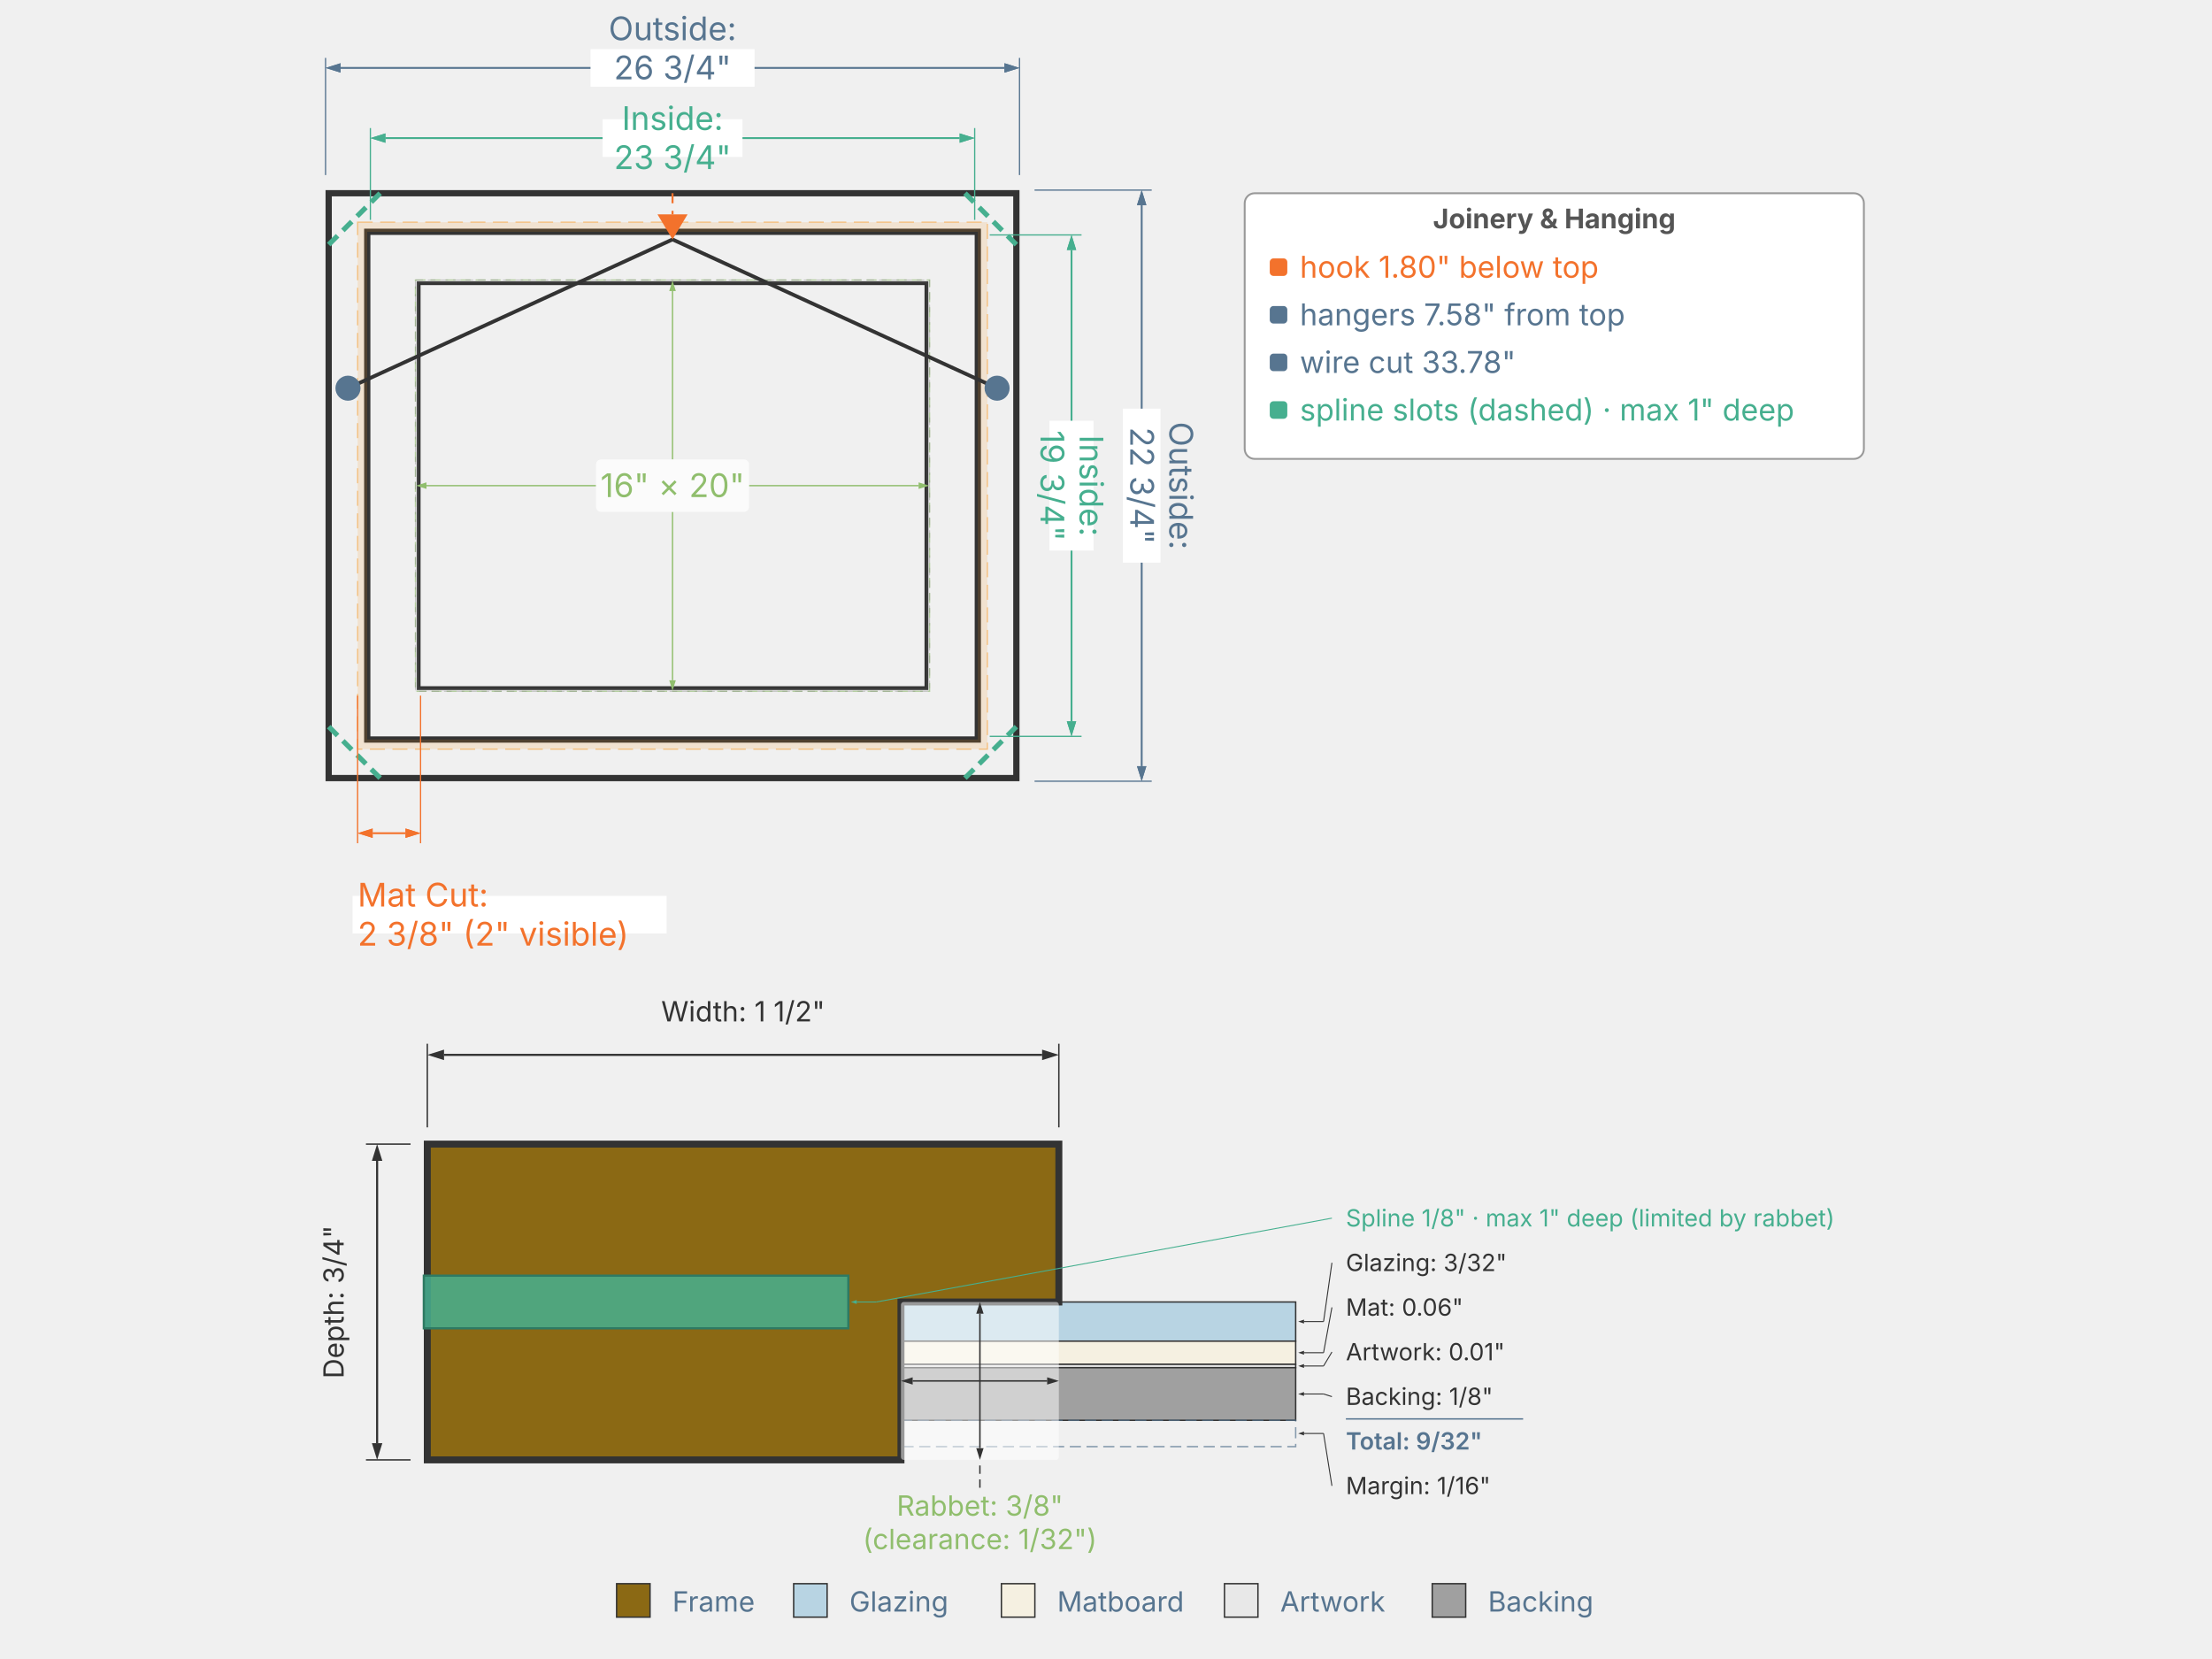
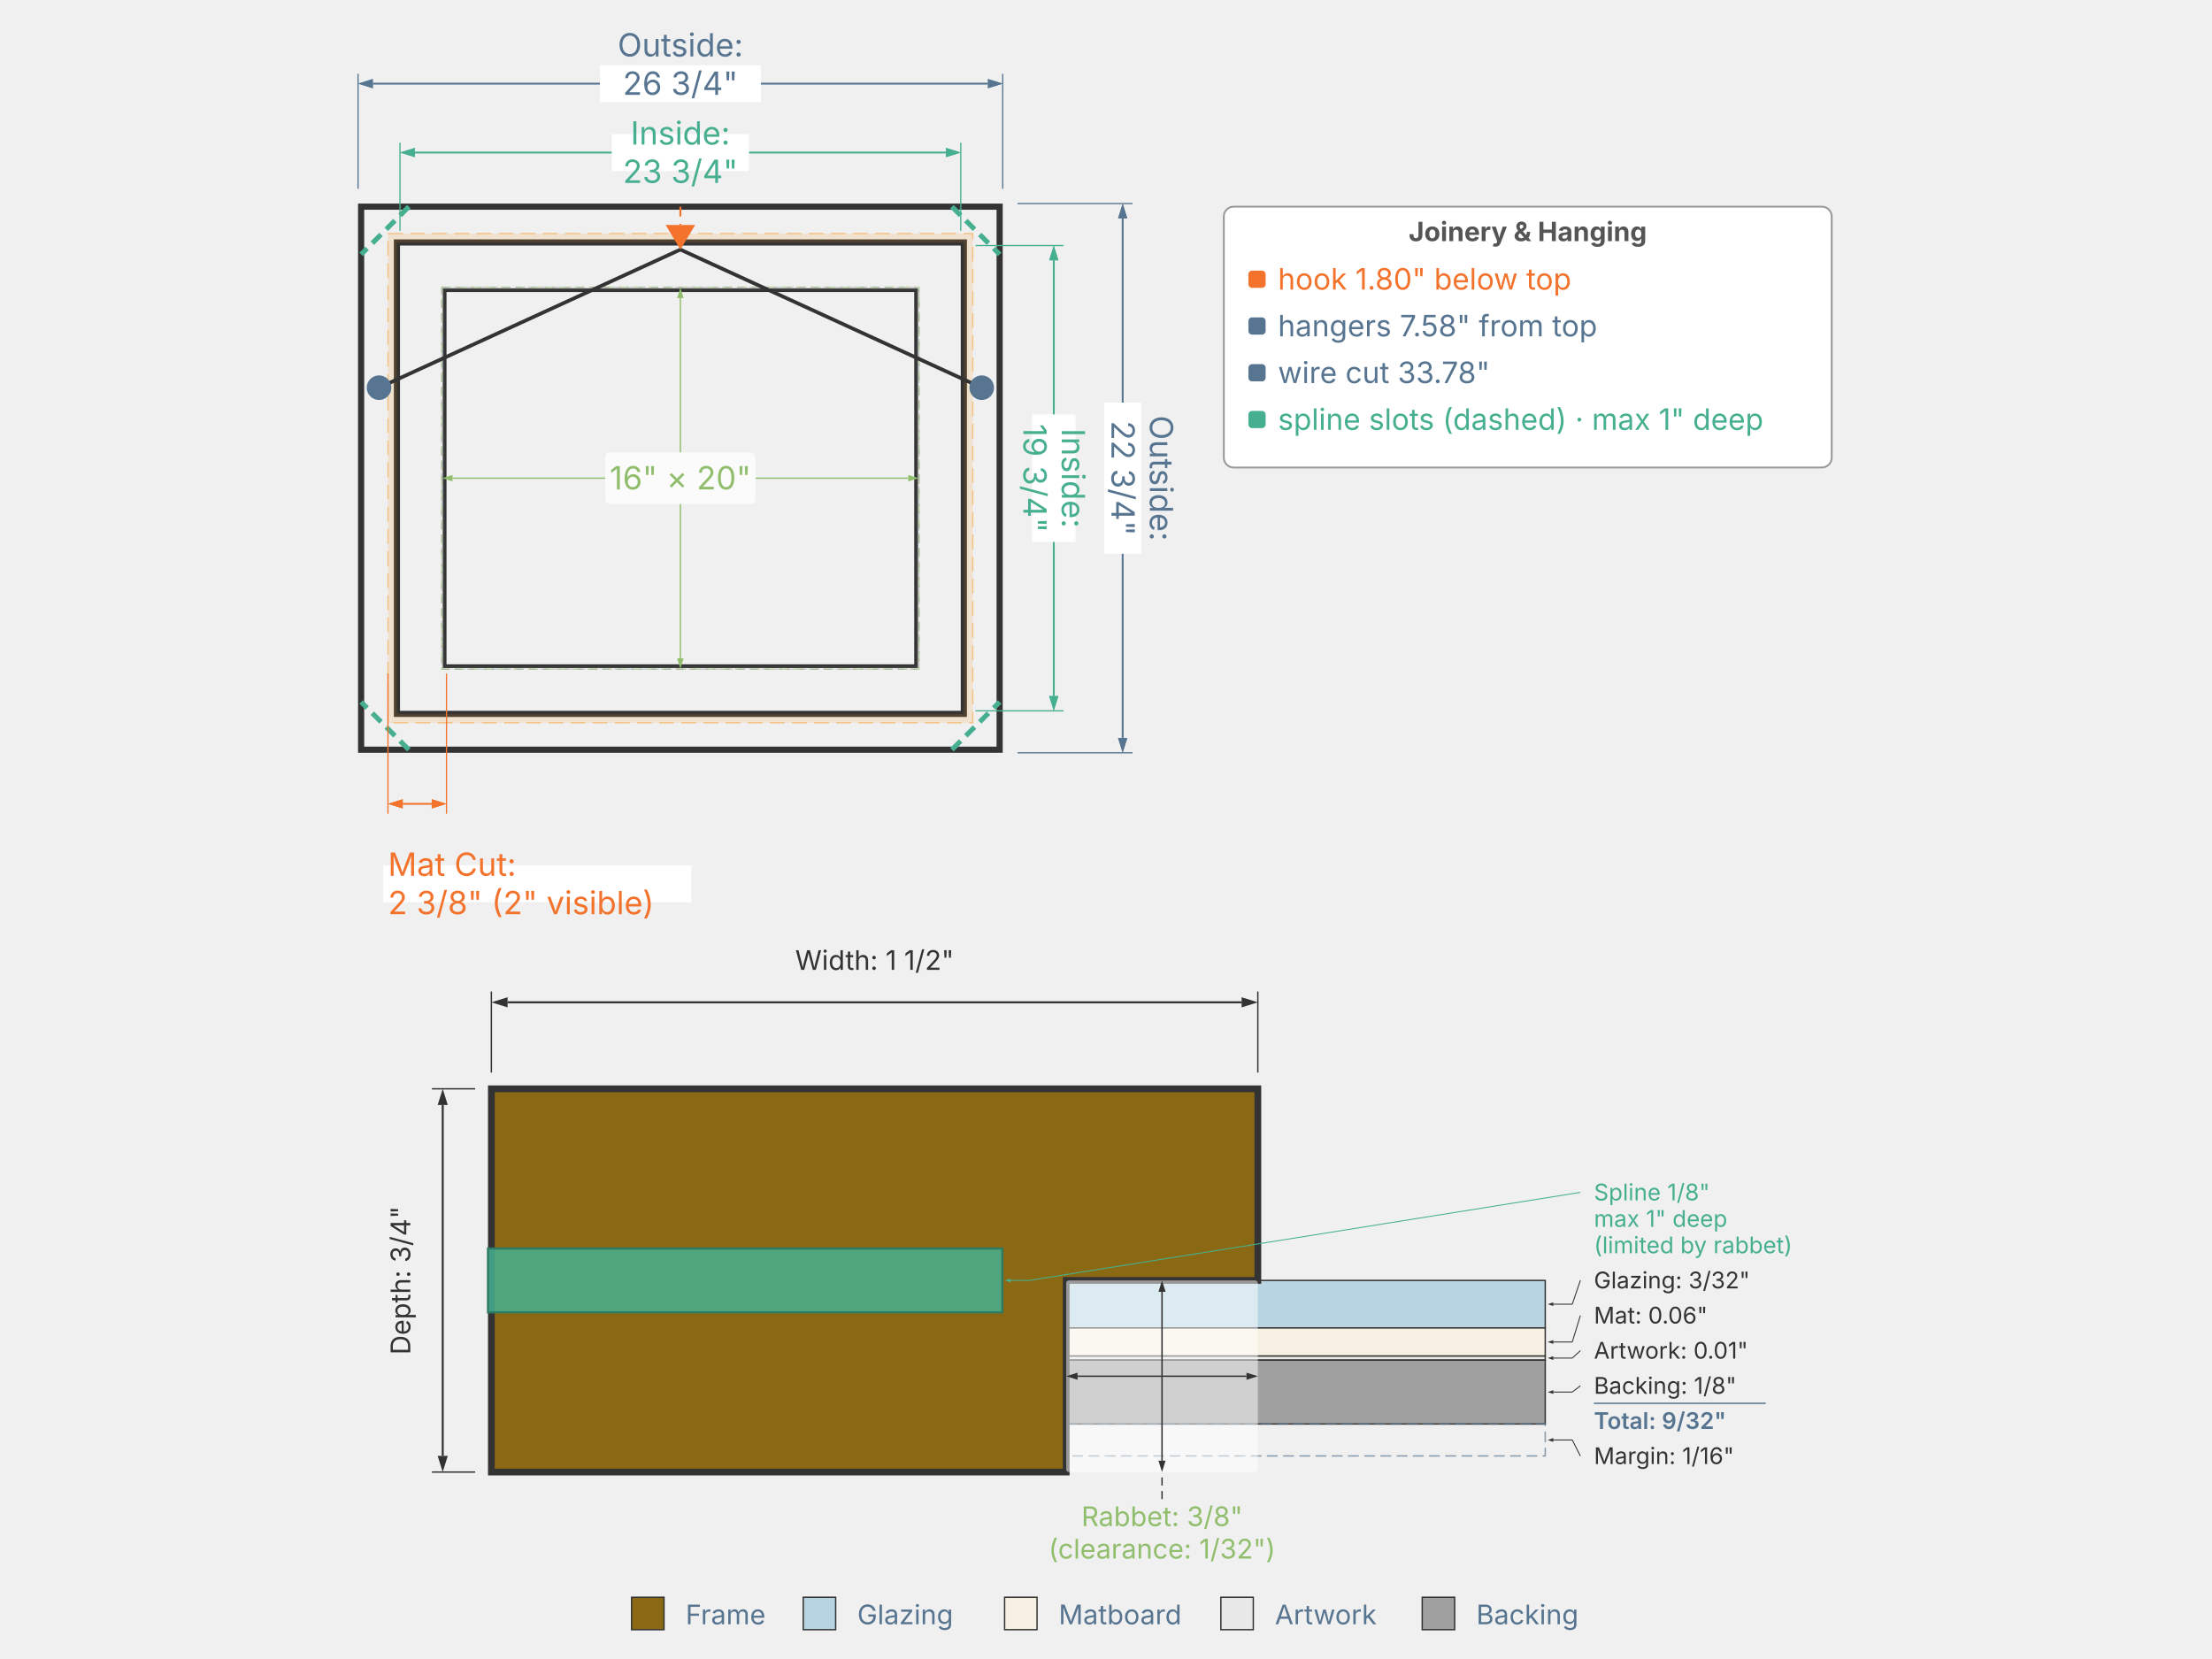
<svg xmlns="http://www.w3.org/2000/svg" viewBox="0 0 800.00 600.00">
-   <g id="plan-view" transform="translate(-119.33, 5.53) scale(0.9064)">
+   <g id="plan-view" transform="translate(-109.89, 11.56) scale(0.8899)">
    <g id="geometry">
-       <rect x="262.80" y="71.00" width="274.39" height="233.36" stroke="#333333" stroke-width="2.5" fill="none" />
-       <rect x="278.19" y="86.39" width="243.62" height="202.59" stroke="#333333" stroke-width="2.5" fill="none" />
-       <rect x="298.71" y="106.90" width="202.59" height="161.56" stroke="#333333" stroke-width="1.5" fill="none" />
-       <rect x="297.42" y="105.62" width="205.15" height="164.12" stroke="#90be6d" stroke-width="0.5" stroke-dasharray="4,2" fill="none" opacity="0.6" />
+       <rect x="270.25" y="71.00" width="259.50" height="220.70" stroke="#333333" stroke-width="2.5" fill="none" />
+       <rect x="284.80" y="85.55" width="230.40" height="191.59" stroke="#333333" stroke-width="2.5" fill="none" />
+       <rect x="304.20" y="104.95" width="191.59" height="152.79" stroke="#333333" stroke-width="1.5" fill="none" />
+       <rect x="302.99" y="103.74" width="194.02" height="155.22" stroke="#90be6d" stroke-width="0.5" stroke-dasharray="4,2" fill="none" opacity="0.6" />
    </g>
    <g id="rabbet-overlap">
-       <path d="M274.34,82.54 h251.31 v210.28 h-251.31 Z M278.19,86.39 v202.59 h243.62 v-202.59 Z" fill="#f8961e" fill-opacity="0.15" fill-rule="evenodd" stroke="none" />
+       <path d="M281.16,81.91 h237.67 v198.87 h-237.67 Z M284.80,85.55 v191.59 h230.40 v-191.59 Z" fill="#f8961e" fill-opacity="0.15" fill-rule="evenodd" stroke="none" />
    </g>
    <g id="content-boundary">
-       <rect x="274.34" y="82.54" width="251.31" height="210.28" stroke="#f8961e" stroke-width="0.5" stroke-dasharray="6,3" fill="none" opacity="0.5" />
+       <rect x="281.16" y="81.91" width="237.67" height="198.87" stroke="#f8961e" stroke-width="0.5" stroke-dasharray="6,3" fill="none" opacity="0.5" />
    </g>
    <g id="mat-overlap">
-       <path d="M297.42,105.62 h205.15 v164.12 h-205.15 Z M298.71,106.90 v161.56 h202.59 v-161.56 Z" fill="#888888" fill-opacity="0.12" fill-rule="evenodd" stroke="none" />
-       <rect x="297.42" y="105.62" width="205.15" height="164.12" fill="none" stroke="#888888" stroke-width="0.40" stroke-dasharray="3,2" stroke-opacity="0.4" />
+       <path d="M302.99,103.74 h194.02 v155.22 h-194.02 Z M304.20,104.95 v152.79 h191.59 v-152.79 Z" fill="#888888" fill-opacity="0.12" fill-rule="evenodd" stroke="none" />
+       <rect x="302.99" y="103.74" width="194.02" height="155.22" fill="none" stroke="#888888" stroke-width="0.40" stroke-dasharray="3,2" stroke-opacity="0.4" />
    </g>
    <g id="hanging-hardware">
-       <polyline points="270.50,148.79 400.00,89.44 529.50,148.79" fill="none" stroke="#333333" stroke-width="1.5" />
-       <circle cx="270.50" cy="148.79" r="5" fill="#577590" />
-       <circle cx="529.50" cy="148.79" r="5" fill="#577590" />
-       <path d="M400.00,89.44 l-6,-10 h12 Z" fill="#f3722c" />
-       <line x1="400.00" y1="71.00" x2="400.00" y2="79.44" stroke="#f3722c" stroke-width="0.8" stroke-dasharray="4,3" />
+       <polyline points="277.53,144.57 400.00,88.44 522.47,144.57" fill="none" stroke="#333333" stroke-width="1.5" />
+       <circle cx="277.53" cy="144.57" r="5" fill="#577590" />
+       <circle cx="522.47" cy="144.57" r="5" fill="#577590" />
+       <path d="M400.00,88.44 l-6,-10 h12 Z" fill="#f3722c" />
+       <line x1="400.00" y1="71.00" x2="400.00" y2="78.44" stroke="#f3722c" stroke-width="0.8" stroke-dasharray="4,3" />
    </g>
    <g id="spline-corners">
-       <line x1="283.32" y1="71.00" x2="262.80" y2="91.52" stroke="#46af8f" stroke-width="2" stroke-dasharray="5,3" />
-       <line x1="516.68" y1="71.00" x2="537.20" y2="91.52" stroke="#46af8f" stroke-width="2" stroke-dasharray="5,3" />
-       <line x1="283.32" y1="304.36" x2="262.80" y2="283.84" stroke="#46af8f" stroke-width="2" stroke-dasharray="5,3" />
-       <line x1="516.68" y1="304.36" x2="537.20" y2="283.84" stroke="#46af8f" stroke-width="2" stroke-dasharray="5,3" />
+       <line x1="289.65" y1="71.00" x2="270.25" y2="90.40" stroke="#46af8f" stroke-width="2" stroke-dasharray="5,3" />
+       <line x1="510.35" y1="71.00" x2="529.75" y2="90.40" stroke="#46af8f" stroke-width="2" stroke-dasharray="5,3" />
+       <line x1="289.65" y1="291.70" x2="270.25" y2="272.30" stroke="#46af8f" stroke-width="2" stroke-dasharray="5,3" />
+       <line x1="510.35" y1="291.70" x2="529.75" y2="272.30" stroke="#46af8f" stroke-width="2" stroke-dasharray="5,3" />
    </g>
    <g id="dimensions">
      <g class="dimension">
-         <line x1="279.44" y1="81.64" x2="279.44" y2="45.00" stroke="#46af8f" stroke-width="0.5" />
-         <line x1="520.56" y1="81.64" x2="520.56" y2="45.00" stroke="#46af8f" stroke-width="0.5" />
-         <polygon points="279.44,49.00 285.44,50.88 285.44,47.12" fill="#46af8f" data-arrow="true" />
-         <line x1="285.44" y1="49.00" x2="514.56" y2="49.00" stroke="#46af8f" stroke-width="0.75" />
-         <polygon points="520.56,49.00 514.56,47.12 514.56,50.88" fill="#46af8f" data-arrow="true" />
+         <line x1="286.05" y1="80.80" x2="286.05" y2="45.00" stroke="#46af8f" stroke-width="0.5" />
+         <line x1="513.95" y1="80.80" x2="513.95" y2="45.00" stroke="#46af8f" stroke-width="0.5" />
+         <polygon points="286.05,49.00 292.05,50.88 292.05,47.12" fill="#46af8f" data-arrow="true" />
+         <line x1="292.05" y1="49.00" x2="507.95" y2="49.00" stroke="#46af8f" stroke-width="0.75" />
+         <polygon points="513.95,49.00 507.95,47.12 507.95,50.88" fill="#46af8f" data-arrow="true" />
        <rect x="372.10" y="41.50" width="55.80" height="15.00" fill="#FFFFFF" stroke="none" />
-         <polygon points="279.44,49.00 285.44,50.88 285.44,47.12" fill="#46af8f" data-arrow="true" />
-         <polygon points="520.56,49.00 514.56,47.12 514.56,50.88" fill="#46af8f" data-arrow="true" />
-       </g>
-       <g class="dimension">
-         <line x1="261.55" y1="63.75" x2="261.55" y2="17.00" stroke="#577590" stroke-width="0.5" />
-         <line x1="538.45" y1="63.75" x2="538.45" y2="17.00" stroke="#577590" stroke-width="0.5" />
-         <polygon points="261.55,21.00 267.55,22.88 267.55,19.12" fill="#577590" data-arrow="true" />
-         <line x1="267.55" y1="21.00" x2="532.45" y2="21.00" stroke="#577590" stroke-width="0.75" />
-         <polygon points="538.45,21.00 532.45,19.12 532.45,22.88" fill="#577590" data-arrow="true" />
+         <polygon points="286.05,49.00 292.05,50.88 292.05,47.12" fill="#46af8f" data-arrow="true" />
+         <polygon points="513.95,49.00 507.95,47.12 507.95,50.88" fill="#46af8f" data-arrow="true" />
+       </g>
+       <g class="dimension">
+         <line x1="269.00" y1="63.75" x2="269.00" y2="17.00" stroke="#577590" stroke-width="0.5" />
+         <line x1="531.00" y1="63.75" x2="531.00" y2="17.00" stroke="#577590" stroke-width="0.5" />
+         <polygon points="269.00,21.00 275.00,22.88 275.00,19.12" fill="#577590" data-arrow="true" />
+         <line x1="275.00" y1="21.00" x2="525.00" y2="21.00" stroke="#577590" stroke-width="0.75" />
+         <polygon points="531.00,21.00 525.00,19.12 525.00,22.88" fill="#577590" data-arrow="true" />
        <rect x="367.28" y="13.50" width="65.44" height="15.00" fill="#FFFFFF" stroke="none" />
-         <polygon points="261.55,21.00 267.55,22.88 267.55,19.12" fill="#577590" data-arrow="true" />
-         <polygon points="538.45,21.00 532.45,19.12 532.45,22.88" fill="#577590" data-arrow="true" />
-       </g>
-       <g class="dimension">
-         <line x1="526.56" y1="87.64" x2="563.20" y2="87.64" stroke="#46af8f" stroke-width="0.5" />
-         <line x1="526.56" y1="287.72" x2="563.20" y2="287.72" stroke="#46af8f" stroke-width="0.5" />
-         <polygon points="559.20,87.64 557.32,93.64 561.07,93.64" fill="#46af8f" data-arrow="true" />
-         <line x1="559.20" y1="93.64" x2="559.20" y2="281.72" stroke="#46af8f" stroke-width="0.75" />
-         <polygon points="559.20,287.72 561.07,281.72 557.32,281.72" fill="#46af8f" data-arrow="true" />
-         <rect x="550.40" y="161.78" width="17.60" height="51.80" fill="#FFFFFF" stroke="none" />
-         <polygon points="559.20,87.64 557.32,93.64 561.07,93.64" fill="#46af8f" data-arrow="true" />
-         <polygon points="559.20,287.72 561.07,281.72 557.32,281.72" fill="#46af8f" data-arrow="true" />
-       </g>
-       <g class="dimension">
-         <line x1="544.45" y1="69.75" x2="591.20" y2="69.75" stroke="#577590" stroke-width="0.5" />
-         <line x1="544.45" y1="305.61" x2="591.20" y2="305.61" stroke="#577590" stroke-width="0.5" />
-         <polygon points="587.20,69.75 585.32,75.75 589.07,75.75" fill="#577590" data-arrow="true" />
-         <line x1="587.20" y1="75.75" x2="587.20" y2="299.61" stroke="#577590" stroke-width="0.75" />
-         <polygon points="587.20,305.61 589.07,299.61 585.32,299.61" fill="#577590" data-arrow="true" />
-         <rect x="579.70" y="156.96" width="15.00" height="61.44" fill="#FFFFFF" stroke="none" />
-         <polygon points="587.20,69.75 585.32,75.75 589.07,75.75" fill="#577590" data-arrow="true" />
-         <polygon points="587.20,305.61 589.07,299.61 585.32,299.61" fill="#577590" data-arrow="true" />
+         <polygon points="269.00,21.00 275.00,22.88 275.00,19.12" fill="#577590" data-arrow="true" />
+         <polygon points="531.00,21.00 525.00,19.12 525.00,22.88" fill="#577590" data-arrow="true" />
+       </g>
+       <g class="dimension">
+         <line x1="519.95" y1="86.80" x2="555.75" y2="86.80" stroke="#46af8f" stroke-width="0.5" />
+         <line x1="519.95" y1="275.90" x2="555.75" y2="275.90" stroke="#46af8f" stroke-width="0.5" />
+         <polygon points="551.75,86.80 549.88,92.80 553.63,92.80" fill="#46af8f" data-arrow="true" />
+         <line x1="551.75" y1="92.80" x2="551.75" y2="269.90" stroke="#46af8f" stroke-width="0.75" />
+         <polygon points="551.75,275.90 553.63,269.90 549.88,269.90" fill="#46af8f" data-arrow="true" />
+         <rect x="542.95" y="155.45" width="17.60" height="51.80" fill="#FFFFFF" stroke="none" />
+         <polygon points="551.75,86.80 549.88,92.80 553.63,92.80" fill="#46af8f" data-arrow="true" />
+         <polygon points="551.75,275.90 553.63,269.90 549.88,269.90" fill="#46af8f" data-arrow="true" />
+       </g>
+       <g class="dimension">
+         <line x1="537.00" y1="69.75" x2="583.75" y2="69.75" stroke="#577590" stroke-width="0.5" />
+         <line x1="537.00" y1="292.95" x2="583.75" y2="292.95" stroke="#577590" stroke-width="0.5" />
+         <polygon points="579.75,69.75 577.88,75.75 581.63,75.75" fill="#577590" data-arrow="true" />
+         <line x1="579.75" y1="75.75" x2="579.75" y2="286.95" stroke="#577590" stroke-width="0.75" />
+         <polygon points="579.75,292.95 581.63,286.95 577.88,286.95" fill="#577590" data-arrow="true" />
+         <rect x="572.25" y="150.63" width="15.00" height="61.44" fill="#FFFFFF" stroke="none" />
+         <polygon points="579.75,69.75 577.88,75.75 581.63,75.75" fill="#577590" data-arrow="true" />
+         <polygon points="579.75,292.95 581.63,286.95 577.88,286.95" fill="#577590" data-arrow="true" />
      </g>
      <text transform="translate(400.00, 45.75)" fill="#46af8f" font-family="Inter, system-ui, -apple-system, sans-serif" font-size="13px" text-anchor="middle">Inside:</text>
      <text transform="translate(400.00, 61.35)" fill="#46af8f" font-family="Inter, system-ui, -apple-system, sans-serif" font-size="13px" text-anchor="middle">23 3/4"</text>
      <text transform="translate(400.00, 9.95)" fill="#577590" font-family="Inter, system-ui, -apple-system, sans-serif" font-size="13px" text-anchor="middle">Outside:</text>
      <text transform="translate(400.00, 25.55)" fill="#577590" font-family="Inter, system-ui, -apple-system, sans-serif" font-size="13px" text-anchor="middle">26 3/4"</text>
-       <text transform="rotate(90 567.00 187.68)" x="567.00" y="192.23" fill="#46af8f" font-family="Inter, system-ui, -apple-system, sans-serif" font-size="13px" text-anchor="middle">Inside:</text>
-       <text transform="rotate(90 551.40 187.68)" x="551.40" y="192.23" fill="#46af8f" font-family="Inter, system-ui, -apple-system, sans-serif" font-size="13px" text-anchor="middle">19 3/4"</text>
-       <text transform="rotate(90 602.80 187.68)" x="602.80" y="192.23" fill="#577590" font-family="Inter, system-ui, -apple-system, sans-serif" font-size="13px" text-anchor="middle">Outside:</text>
-       <text transform="rotate(90 587.20 187.68)" x="587.20" y="192.23" fill="#577590" font-family="Inter, system-ui, -apple-system, sans-serif" font-size="13px" text-anchor="middle">22 3/4"</text>
+       <text transform="rotate(90 559.55 181.35)" x="559.55" y="185.90" fill="#46af8f" font-family="Inter, system-ui, -apple-system, sans-serif" font-size="13px" text-anchor="middle">Inside:</text>
+       <text transform="rotate(90 543.95 181.35)" x="543.95" y="185.90" fill="#46af8f" font-family="Inter, system-ui, -apple-system, sans-serif" font-size="13px" text-anchor="middle">19 3/4"</text>
+       <text transform="rotate(90 595.35 181.35)" x="595.35" y="185.90" fill="#577590" font-family="Inter, system-ui, -apple-system, sans-serif" font-size="13px" text-anchor="middle">Outside:</text>
+       <text transform="rotate(90 579.75 181.35)" x="579.75" y="185.90" fill="#577590" font-family="Inter, system-ui, -apple-system, sans-serif" font-size="13px" text-anchor="middle">22 3/4"</text>
    </g>
    <g id="artwork-indicator">
-       <polygon points="297.62,187.68 301.82,188.99 301.82,186.37" fill="#90be6d" data-arrow="true" />
-       <line x1="301.82" y1="187.68" x2="369.48" y2="187.68" stroke="#90be6d" stroke-width="0.525" />
-       <line x1="430.52" y1="187.68" x2="498.18" y2="187.68" stroke="#90be6d" stroke-width="0.525" />
-       <polygon points="502.38,187.68 498.18,186.37 498.18,188.99" fill="#90be6d" data-arrow="true" />
-       <polygon points="400.00,105.82 398.69,110.02 401.31,110.02" fill="#90be6d" data-arrow="true" />
-       <line x1="400.00" y1="110.02" x2="400.00" y2="177.23" stroke="#90be6d" stroke-width="0.525" />
-       <line x1="400.00" y1="198.13" x2="400.00" y2="265.34" stroke="#90be6d" stroke-width="0.525" />
-       <polygon points="400.00,269.54 401.31,265.34 398.69,265.34" fill="#90be6d" data-arrow="true" />
-       <rect x="369.48" y="177.23" width="61.04" height="20.90" fill="#FFFFFF" fill-opacity="0.75" stroke="none" rx="2" />
-       <text transform="translate(400.00, 192.23)" fill="#90be6d" font-family="Inter, system-ui, -apple-system, sans-serif" font-size="13.00px" text-anchor="middle">16" × 20"</text>
+       <polygon points="303.19,181.35 307.39,182.66 307.39,180.04" fill="#90be6d" data-arrow="true" />
+       <line x1="307.39" y1="181.35" x2="369.48" y2="181.35" stroke="#90be6d" stroke-width="0.525" />
+       <line x1="430.52" y1="181.35" x2="492.61" y2="181.35" stroke="#90be6d" stroke-width="0.525" />
+       <polygon points="496.81,181.35 492.61,180.04 492.61,182.66" fill="#90be6d" data-arrow="true" />
+       <polygon points="400.00,103.94 398.69,108.14 401.31,108.14" fill="#90be6d" data-arrow="true" />
+       <line x1="400.00" y1="108.14" x2="400.00" y2="170.90" stroke="#90be6d" stroke-width="0.525" />
+       <line x1="400.00" y1="191.80" x2="400.00" y2="254.56" stroke="#90be6d" stroke-width="0.525" />
+       <polygon points="400.00,258.76 401.31,254.56 398.69,254.56" fill="#90be6d" data-arrow="true" />
+       <rect x="369.48" y="170.90" width="61.04" height="20.90" fill="#FFFFFF" fill-opacity="0.75" stroke="none" rx="2" />
+       <text transform="translate(400.00, 185.90)" fill="#90be6d" font-family="Inter, system-ui, -apple-system, sans-serif" font-size="13.00px" text-anchor="middle">16" × 20"</text>
    </g>
    <g id="mat-cut-geom">
      <g class="dimension">
-         <line x1="274.34" y1="271.46" x2="274.34" y2="330.36" stroke="#f3722c" stroke-width="0.5" />
-         <line x1="299.46" y1="271.46" x2="299.46" y2="330.36" stroke="#f3722c" stroke-width="0.5" />
-         <polygon points="274.34,326.36 280.34,328.23 280.34,324.48" fill="#f3722c" data-arrow="true" />
-         <line x1="280.34" y1="326.36" x2="293.46" y2="326.36" stroke="#f3722c" stroke-width="0.75" />
-         <polygon points="299.46,326.36 293.46,324.48 293.46,328.23" fill="#f3722c" data-arrow="true" />
-         <rect x="272.34" y="351.36" width="125.30" height="15.00" fill="#FFFFFF" stroke="none" />
-         <polygon points="274.34,326.36 280.34,328.23 280.34,324.48" fill="#f3722c" data-arrow="true" />
-         <polygon points="299.46,326.36 293.46,324.48 293.46,328.23" fill="#f3722c" data-arrow="true" />
+         <line x1="281.16" y1="260.74" x2="281.16" y2="317.70" stroke="#f3722c" stroke-width="0.5" />
+         <line x1="304.95" y1="260.74" x2="304.95" y2="317.70" stroke="#f3722c" stroke-width="0.5" />
+         <polygon points="281.16,313.70 287.16,315.57 287.16,311.82" fill="#f3722c" data-arrow="true" />
+         <line x1="287.16" y1="313.70" x2="298.95" y2="313.70" stroke="#f3722c" stroke-width="0.75" />
+         <polygon points="304.95,313.70 298.95,311.82 298.95,315.57" fill="#f3722c" data-arrow="true" />
+         <rect x="279.16" y="338.70" width="125.30" height="15.00" fill="#FFFFFF" stroke="none" />
+         <polygon points="281.16,313.70 287.16,315.57 287.16,311.82" fill="#f3722c" data-arrow="true" />
+         <polygon points="304.95,313.70 298.95,311.82 298.95,315.57" fill="#f3722c" data-arrow="true" />
      </g>
    </g>
    <g id="mat-cut-labels">
-       <text transform="translate(274.34, 355.61)" fill="#f3722c" font-family="Inter, system-ui, -apple-system, sans-serif" font-size="13px" text-anchor="start">Mat Cut:</text>
-       <text transform="translate(274.34, 371.21)" fill="#f3722c" font-family="Inter, system-ui, -apple-system, sans-serif" font-size="13px" text-anchor="start">2 3/8" (2" visible)</text>
+       <text transform="translate(281.16, 342.95)" fill="#f3722c" font-family="Inter, system-ui, -apple-system, sans-serif" font-size="13px" text-anchor="start">Mat Cut:</text>
+       <text transform="translate(281.16, 358.55)" fill="#f3722c" font-family="Inter, system-ui, -apple-system, sans-serif" font-size="13px" text-anchor="start">2 3/8" (2" visible)</text>
    </g>
    <g id="overlay-card">
-       <rect x="628.30" y="71.00" width="247.06" height="106.00" fill="#FFFFFF" stroke="#999" stroke-width="0.75" rx="4" />
-       <text transform="translate(751.83, 85.00)" fill="#555" font-family="Inter, system-ui, -apple-system, sans-serif" font-size="10.8" font-weight="bold" text-anchor="middle">Joinery &amp; Hanging</text>
-       <rect x="638.30" y="97.00" width="7" height="7" rx="1.5" fill="#f3722c" />
-       <text transform="translate(650.30, 104.70)" fill="#f3722c" font-family="Inter, system-ui, -apple-system, sans-serif" font-size="12px" text-anchor="start">hook 1.80" below top</text>
-       <rect x="638.30" y="116.00" width="7" height="7" rx="1.5" fill="#577590" />
-       <text transform="translate(650.30, 123.70)" fill="#577590" font-family="Inter, system-ui, -apple-system, sans-serif" font-size="12px" text-anchor="start">hangers 7.58" from top</text>
-       <rect x="638.30" y="135.00" width="7" height="7" rx="1.5" fill="#577590" />
-       <text transform="translate(650.30, 142.70)" fill="#577590" font-family="Inter, system-ui, -apple-system, sans-serif" font-size="12px" text-anchor="start">wire cut 33.78"</text>
-       <rect x="638.30" y="154.00" width="7" height="7" rx="1.5" fill="#46af8f" />
-       <text transform="translate(650.30, 161.70)" fill="#46af8f" font-family="Inter, system-ui, -apple-system, sans-serif" font-size="12px" text-anchor="start">spline slots (dashed) · max 1" deep</text>
+       <rect x="620.85" y="71.00" width="247.06" height="106.00" fill="#FFFFFF" stroke="#999" stroke-width="0.75" rx="4" />
+       <text transform="translate(744.38, 85.00)" fill="#555" font-family="Inter, system-ui, -apple-system, sans-serif" font-size="10.8" font-weight="bold" text-anchor="middle">Joinery &amp; Hanging</text>
+       <rect x="630.85" y="97.00" width="7" height="7" rx="1.5" fill="#f3722c" />
+       <text transform="translate(642.85, 104.70)" fill="#f3722c" font-family="Inter, system-ui, -apple-system, sans-serif" font-size="12px" text-anchor="start">hook 1.80" below top</text>
+       <rect x="630.85" y="116.00" width="7" height="7" rx="1.5" fill="#577590" />
+       <text transform="translate(642.85, 123.70)" fill="#577590" font-family="Inter, system-ui, -apple-system, sans-serif" font-size="12px" text-anchor="start">hangers 7.58" from top</text>
+       <rect x="630.85" y="135.00" width="7" height="7" rx="1.5" fill="#577590" />
+       <text transform="translate(642.85, 142.70)" fill="#577590" font-family="Inter, system-ui, -apple-system, sans-serif" font-size="12px" text-anchor="start">wire cut 33.78"</text>
+       <rect x="630.85" y="154.00" width="7" height="7" rx="1.5" fill="#46af8f" />
+       <text transform="translate(642.85, 161.70)" fill="#46af8f" font-family="Inter, system-ui, -apple-system, sans-serif" font-size="12px" text-anchor="start">spline slots (dashed) · max 1" deep</text>
    </g>
  </g>
-   <g id="section-view" transform="translate(-3.41, 362.35) scale(1.0085)">
-     <g id="section-content" transform="translate(-64.39, 0)">
+   <g id="section-view" transform="translate(8.95, 190.04) scale(0.9776)">
+     <g id="section-content" transform="translate(-9.15, 0)">
      <g id="section-geometry">
-         <rect x="390.87" y="107.62" width="141.55" height="14.04" stroke="#333333" stroke-width="0.5" fill="#B8D4E3" />
-         <rect x="390.87" y="121.66" width="141.55" height="8.30" stroke="#333333" stroke-width="0.5" fill="#F5F0E1" />
-         <rect x="390.87" y="129.97" width="141.55" height="1.21" stroke="#333333" stroke-width="0.5" fill="#E8E8E8" />
-         <rect x="390.87" y="131.17" width="141.55" height="18.87" stroke="#333333" stroke-width="0.5" fill="#A0A0A0" />
-         <rect x="390.87" y="150.05" width="141.55" height="9.44" stroke="#577590" stroke-width="0.5" stroke-dasharray="4,2" fill="none" opacity="0.7" />
-         <polygon points="221.01,51.00 447.49,51.00 447.49,107.62 390.87,107.62 390.87,164.24 221.01,164.24" stroke="#333333" stroke-width="2.5" fill="#8B6914" />
+         <rect x="394.44" y="279.30" width="177.22" height="17.58" stroke="#333333" stroke-width="0.5" fill="#B8D4E3" />
+         <rect x="394.44" y="296.88" width="177.22" height="10.40" stroke="#333333" stroke-width="0.5" fill="#F5F0E1" />
+         <rect x="394.44" y="307.28" width="177.22" height="1.51" stroke="#333333" stroke-width="0.5" fill="#E8E8E8" />
+         <rect x="394.44" y="308.79" width="177.22" height="23.63" stroke="#333333" stroke-width="0.5" fill="#A0A0A0" />
+         <rect x="394.44" y="332.42" width="177.22" height="11.81" stroke="#577590" stroke-width="0.5" stroke-dasharray="4,2" fill="none" opacity="0.7" />
+         <polygon points="181.78,208.41 465.33,208.41 465.33,279.30 394.44,279.30 394.44,350.19 181.78,350.19" stroke="#333333" stroke-width="2.5" fill="#8B6914" />
        <g id="spline-slots">
-           <path d="M219.76,98.18 L372.00,98.18 L372.00,117.06 L219.76,117.06 Z" fill="#46af8f" fill-opacity="0.85" stroke="#2e7a63" stroke-width="0.8" />
+           <path d="M180.53,267.49 L370.81,267.49 L370.81,291.11 L180.53,291.11 Z" fill="#46af8f" fill-opacity="0.85" stroke="#2e7a63" stroke-width="0.8" />
        </g>
      </g>
      <g id="section-dimensions">
-         <line x1="215.01" y1="51.00" x2="199.01" y2="51.00" stroke="#333333" stroke-width="0.5" />
-         <line x1="215.01" y1="164.24" x2="199.01" y2="164.24" stroke="#333333" stroke-width="0.5" />
-         <polygon points="203.01,51.00 201.14,57.00 204.89,57.00" fill="#333333" data-arrow="true" />
-         <line x1="203.01" y1="57.00" x2="203.01" y2="158.24" stroke="#333333" stroke-width="0.75" />
-         <polygon points="203.01,164.24 204.89,158.24 201.14,158.24" fill="#333333" data-arrow="true" />
-         <text x="191.01" y="107.62" fill="#333333" font-family="Inter, system-ui, -apple-system, sans-serif" font-size="10px" text-anchor="middle" transform="rotate(-90 191.01 107.62)">Depth: 3/4"</text>
-         <line x1="221.01" y1="45.00" x2="221.01" y2="15.00" stroke="#333333" stroke-width="0.5" />
-         <line x1="447.49" y1="45.00" x2="447.49" y2="15.00" stroke="#333333" stroke-width="0.5" />
-         <polygon points="221.01,19.00 227.01,20.88 227.01,17.12" fill="#333333" data-arrow="true" />
-         <line x1="227.01" y1="19.00" x2="441.49" y2="19.00" stroke="#333333" stroke-width="0.75" />
-         <polygon points="447.49,19.00 441.49,17.12 441.49,20.88" fill="#333333" data-arrow="true" />
-         <text transform="translate(334.25, 7.00)" fill="#333333" font-family="Inter, system-ui, -apple-system, sans-serif" font-size="10px" text-anchor="middle">Width: 1 1/2"</text>
-         <rect x="390.87" y="107.62" width="56.62" height="56.62" fill="#FFFFFF" fill-opacity="0.5" stroke="none" rx="1" />
-         <polygon points="390.87,135.93 395.07,137.24 395.07,134.62" fill="#333333" data-arrow="true" />
-         <line x1="395.07" y1="135.93" x2="443.29" y2="135.93" stroke="#333333" stroke-width="0.525" />
-         <polygon points="447.49,135.93 443.29,134.62 443.29,137.24" fill="#333333" data-arrow="true" />
-         <polygon points="419.18,107.62 417.87,111.82 420.50,111.82" fill="#333333" data-arrow="true" />
-         <line x1="419.18" y1="111.82" x2="419.18" y2="160.04" stroke="#333333" stroke-width="0.525" />
-         <polygon points="419.18,164.24 420.50,160.04 417.87,160.04" fill="#333333" data-arrow="true" />
-         <polygon points="372.90,107.62 375.00,108.32 375.00,106.92" fill="#46af8f" data-arrow="true" />
-         <line x1="375.00" y1="107.62" x2="382.00" y2="107.62" stroke="#46af8f" stroke-width="0.35" />
-         <line x1="382.00" y1="107.62" x2="545.42" y2="77.55" stroke="#46af8f" stroke-width="0.35" />
-         <text transform="translate(550.42, 80.53)" fill="#46af8f" font-family="Inter, system-ui, -apple-system, sans-serif" font-size="8.5px">Spline 1/8" · max 1" deep (limited by rabbet)</text>
-         <polygon points="533.32,114.64 535.42,115.34 535.42,113.94" fill="#333333" data-arrow="true" />
-         <line x1="535.42" y1="114.64" x2="542.42" y2="114.64" stroke="#333333" stroke-width="0.35" />
-         <line x1="542.42" y1="114.64" x2="545.42" y2="93.55" stroke="#333333" stroke-width="0.35" />
-         <text transform="translate(550.42, 96.53)" fill="#333333" font-family="Inter, system-ui, -apple-system, sans-serif" font-size="8.5px">Glazing: 3/32"</text>
-         <polygon points="533.32,125.81 535.42,126.51 535.42,125.11" fill="#333333" data-arrow="true" />
-         <line x1="535.42" y1="125.81" x2="542.42" y2="125.81" stroke="#333333" stroke-width="0.35" />
-         <line x1="542.42" y1="125.81" x2="545.42" y2="109.55" stroke="#333333" stroke-width="0.35" />
-         <text transform="translate(550.42, 112.53)" fill="#333333" font-family="Inter, system-ui, -apple-system, sans-serif" font-size="8.5px">Mat: 0.06"</text>
-         <polygon points="533.32,130.57 535.42,131.27 535.42,129.87" fill="#333333" data-arrow="true" />
-         <line x1="535.42" y1="130.57" x2="542.42" y2="130.57" stroke="#333333" stroke-width="0.35" />
-         <line x1="542.42" y1="130.57" x2="545.42" y2="125.55" stroke="#333333" stroke-width="0.35" />
-         <text transform="translate(550.42, 128.53)" fill="#333333" font-family="Inter, system-ui, -apple-system, sans-serif" font-size="8.5px">Artwork: 0.01"</text>
-         <polygon points="533.32,140.61 535.42,141.31 535.42,139.91" fill="#333333" data-arrow="true" />
-         <line x1="535.42" y1="140.61" x2="542.42" y2="140.61" stroke="#333333" stroke-width="0.35" />
-         <line x1="542.42" y1="140.61" x2="545.42" y2="141.55" stroke="#333333" stroke-width="0.35" />
-         <text transform="translate(550.42, 144.53)" fill="#333333" font-family="Inter, system-ui, -apple-system, sans-serif" font-size="8.5px">Backing: 1/8"</text>
-         <line x1="550.42" y1="149.55" x2="613.99" y2="149.55" stroke="#577590" stroke-width="0.5" />
-         <text transform="translate(550.42, 160.53)" fill="#577590" font-family="Inter, system-ui, -apple-system, sans-serif" font-size="8.5px" font-weight="600">Total: 9/32"</text>
-         <polygon points="533.32,154.77 535.42,155.47 535.42,154.07" fill="#333333" data-arrow="true" />
-         <line x1="535.42" y1="154.77" x2="542.42" y2="154.77" stroke="#333333" stroke-width="0.35" />
-         <line x1="542.42" y1="154.77" x2="545.42" y2="173.55" stroke="#333333" stroke-width="0.35" />
-         <text transform="translate(550.42, 176.53)" fill="#333333" font-family="Inter, system-ui, -apple-system, sans-serif" font-size="8.5px">Margin: 1/16"</text>
-         <line x1="419.18" y1="166.24" x2="419.18" y2="174.24" stroke="#333333" stroke-width="0.5" stroke-dasharray="3,2" />
-         <text transform="translate(419.18, 184.24)" fill="#90be6d" font-family="Inter, system-ui, -apple-system, sans-serif" font-size="10px" text-anchor="middle">Rabbet: 3/8"</text>
-         <text transform="translate(419.18, 196.24)" fill="#90be6d" font-family="Inter, system-ui, -apple-system, sans-serif" font-size="10px" text-anchor="middle">(clearance: 1/32")</text>
+         <line x1="175.78" y1="208.41" x2="159.78" y2="208.41" stroke="#333333" stroke-width="0.5" />
+         <line x1="175.78" y1="350.19" x2="159.78" y2="350.19" stroke="#333333" stroke-width="0.5" />
+         <polygon points="163.78,208.41 161.90,214.41 165.65,214.41" fill="#333333" data-arrow="true" />
+         <line x1="163.78" y1="214.41" x2="163.78" y2="344.19" stroke="#333333" stroke-width="0.75" />
+         <polygon points="163.78,350.19 165.65,344.19 161.90,344.19" fill="#333333" data-arrow="true" />
+         <text x="151.78" y="279.30" fill="#333333" font-family="Inter, system-ui, -apple-system, sans-serif" font-size="10px" text-anchor="middle" transform="rotate(-90 151.78 279.30)">Depth: 3/4"</text>
+         <line x1="181.78" y1="202.41" x2="181.78" y2="172.41" stroke="#333333" stroke-width="0.5" />
+         <line x1="465.33" y1="202.41" x2="465.33" y2="172.41" stroke="#333333" stroke-width="0.5" />
+         <polygon points="181.78,176.41 187.78,178.29 187.78,174.54" fill="#333333" data-arrow="true" />
+         <line x1="187.78" y1="176.41" x2="459.33" y2="176.41" stroke="#333333" stroke-width="0.75" />
+         <polygon points="465.33,176.41 459.33,174.54 459.33,178.29" fill="#333333" data-arrow="true" />
+         <text transform="translate(323.55, 164.41)" fill="#333333" font-family="Inter, system-ui, -apple-system, sans-serif" font-size="10px" text-anchor="middle">Width: 1 1/2"</text>
+         <rect x="394.44" y="279.30" width="70.89" height="70.89" fill="#FFFFFF" fill-opacity="0.5" stroke="none" rx="1" />
+         <polygon points="394.44,314.74 398.64,316.06 398.64,313.43" fill="#333333" data-arrow="true" />
+         <line x1="398.64" y1="314.74" x2="461.13" y2="314.74" stroke="#333333" stroke-width="0.525" />
+         <polygon points="465.33,314.74 461.13,313.43 461.13,316.06" fill="#333333" data-arrow="true" />
+         <polygon points="429.89,279.30 428.57,283.50 431.20,283.50" fill="#333333" data-arrow="true" />
+         <line x1="429.89" y1="283.50" x2="429.89" y2="345.99" stroke="#333333" stroke-width="0.525" />
+         <polygon points="429.89,350.19 431.20,345.99 428.57,345.99" fill="#333333" data-arrow="true" />
+         <polygon points="371.71,279.30 373.81,280.00 373.81,278.60" fill="#46af8f" data-arrow="true" />
+         <line x1="373.81" y1="279.30" x2="380.81" y2="279.30" stroke="#46af8f" stroke-width="0.35" />
+         <line x1="380.81" y1="279.30" x2="584.66" y2="246.72" stroke="#46af8f" stroke-width="0.35" />
+         <text transform="translate(589.66, 249.69)" fill="#46af8f" font-family="Inter, system-ui, -apple-system, sans-serif" font-size="8.5px">Spline 1/8"</text>
+         <text transform="translate(589.66, 259.47)" fill="#46af8f" font-family="Inter, system-ui, -apple-system, sans-serif" font-size="8.5px">max 1" deep</text>
+         <text transform="translate(589.66, 269.24)" fill="#46af8f" font-family="Inter, system-ui, -apple-system, sans-serif" font-size="8.5px">(limited by rabbet)</text>
+         <polygon points="572.56,288.09 574.66,288.79 574.66,287.39" fill="#333333" data-arrow="true" />
+         <line x1="574.66" y1="288.09" x2="581.66" y2="288.09" stroke="#333333" stroke-width="0.35" />
+         <line x1="581.66" y1="288.09" x2="584.66" y2="279.27" stroke="#333333" stroke-width="0.35" />
+         <text transform="translate(589.66, 282.24)" fill="#333333" font-family="Inter, system-ui, -apple-system, sans-serif" font-size="8.5px">Glazing: 3/32"</text>
+         <polygon points="572.56,302.08 574.66,302.78 574.66,301.38" fill="#333333" data-arrow="true" />
+         <line x1="574.66" y1="302.08" x2="581.66" y2="302.08" stroke="#333333" stroke-width="0.35" />
+         <line x1="581.66" y1="302.08" x2="584.66" y2="292.27" stroke="#333333" stroke-width="0.35" />
+         <text transform="translate(589.66, 295.24)" fill="#333333" font-family="Inter, system-ui, -apple-system, sans-serif" font-size="8.5px">Mat: 0.06"</text>
+         <polygon points="572.56,308.03 574.66,308.73 574.66,307.33" fill="#333333" data-arrow="true" />
+         <line x1="574.66" y1="308.03" x2="581.66" y2="308.03" stroke="#333333" stroke-width="0.35" />
+         <line x1="581.66" y1="308.03" x2="584.66" y2="305.27" stroke="#333333" stroke-width="0.35" />
+         <text transform="translate(589.66, 308.24)" fill="#333333" font-family="Inter, system-ui, -apple-system, sans-serif" font-size="8.5px">Artwork: 0.01"</text>
+         <polygon points="572.56,320.60 574.66,321.30 574.66,319.90" fill="#333333" data-arrow="true" />
+         <line x1="574.66" y1="320.60" x2="581.66" y2="320.60" stroke="#333333" stroke-width="0.35" />
+         <line x1="581.66" y1="320.60" x2="584.66" y2="318.27" stroke="#333333" stroke-width="0.35" />
+         <text transform="translate(589.66, 321.24)" fill="#333333" font-family="Inter, system-ui, -apple-system, sans-serif" font-size="8.5px">Backing: 1/8"</text>
+         <line x1="589.66" y1="324.77" x2="653.22" y2="324.77" stroke="#577590" stroke-width="0.5" />
+         <text transform="translate(589.66, 334.24)" fill="#577590" font-family="Inter, system-ui, -apple-system, sans-serif" font-size="8.5px" font-weight="600">Total: 9/32"</text>
+         <polygon points="572.56,338.33 574.66,339.03 574.66,337.63" fill="#333333" data-arrow="true" />
+         <line x1="574.66" y1="338.33" x2="581.66" y2="338.33" stroke="#333333" stroke-width="0.35" />
+         <line x1="581.66" y1="338.33" x2="584.66" y2="344.27" stroke="#333333" stroke-width="0.35" />
+         <text transform="translate(589.66, 347.24)" fill="#333333" font-family="Inter, system-ui, -apple-system, sans-serif" font-size="8.5px">Margin: 1/16"</text>
+         <line x1="429.89" y1="352.19" x2="429.89" y2="360.19" stroke="#333333" stroke-width="0.5" stroke-dasharray="3,2" />
+         <text transform="translate(429.89, 370.19)" fill="#90be6d" font-family="Inter, system-ui, -apple-system, sans-serif" font-size="10px" text-anchor="middle">Rabbet: 3/8"</text>
+         <text transform="translate(429.89, 382.19)" fill="#90be6d" font-family="Inter, system-ui, -apple-system, sans-serif" font-size="10px" text-anchor="middle">(clearance: 1/32")</text>
      </g>
    </g>
    <g id="legend">
-       <rect x="224.50" y="208.64" width="12" height="12" fill="#8B6914" stroke="#333333" stroke-width="0.5" />
-       <text transform="translate(244.50, 218.64)" fill="#577590" font-family="Inter, system-ui, -apple-system, sans-serif" font-size="10px">Frame</text>
-       <rect x="288.00" y="208.64" width="12" height="12" fill="#B8D4E3" stroke="#333333" stroke-width="0.5" />
-       <text transform="translate(308.00, 218.64)" fill="#577590" font-family="Inter, system-ui, -apple-system, sans-serif" font-size="10px">Glazing</text>
-       <rect x="362.50" y="208.64" width="12" height="12" fill="#F5F0E1" stroke="#333333" stroke-width="0.5" />
-       <text transform="translate(382.50, 218.64)" fill="#577590" font-family="Inter, system-ui, -apple-system, sans-serif" font-size="10px">Matboard</text>
-       <rect x="442.50" y="208.64" width="12" height="12" fill="#E8E8E8" stroke="#333333" stroke-width="0.5" />
-       <text transform="translate(462.50, 218.64)" fill="#577590" font-family="Inter, system-ui, -apple-system, sans-serif" font-size="10px">Artwork</text>
-       <rect x="517.00" y="208.64" width="12" height="12" fill="#A0A0A0" stroke="#333333" stroke-width="0.5" />
-       <text transform="translate(537.00, 218.64)" fill="#577590" font-family="Inter, system-ui, -apple-system, sans-serif" font-size="10px">Backing</text>
+       <rect x="224.50" y="396.51" width="12" height="12" fill="#8B6914" stroke="#333333" stroke-width="0.5" />
+       <text transform="translate(244.50, 406.51)" fill="#577590" font-family="Inter, system-ui, -apple-system, sans-serif" font-size="10px">Frame</text>
+       <rect x="288.00" y="396.51" width="12" height="12" fill="#B8D4E3" stroke="#333333" stroke-width="0.5" />
+       <text transform="translate(308.00, 406.51)" fill="#577590" font-family="Inter, system-ui, -apple-system, sans-serif" font-size="10px">Glazing</text>
+       <rect x="362.50" y="396.51" width="12" height="12" fill="#F5F0E1" stroke="#333333" stroke-width="0.5" />
+       <text transform="translate(382.50, 406.51)" fill="#577590" font-family="Inter, system-ui, -apple-system, sans-serif" font-size="10px">Matboard</text>
+       <rect x="442.50" y="396.51" width="12" height="12" fill="#E8E8E8" stroke="#333333" stroke-width="0.5" />
+       <text transform="translate(462.50, 406.51)" fill="#577590" font-family="Inter, system-ui, -apple-system, sans-serif" font-size="10px">Artwork</text>
+       <rect x="517.00" y="396.51" width="12" height="12" fill="#A0A0A0" stroke="#333333" stroke-width="0.5" />
+       <text transform="translate(537.00, 406.51)" fill="#577590" font-family="Inter, system-ui, -apple-system, sans-serif" font-size="10px">Backing</text>
    </g>
  </g>
</svg>
